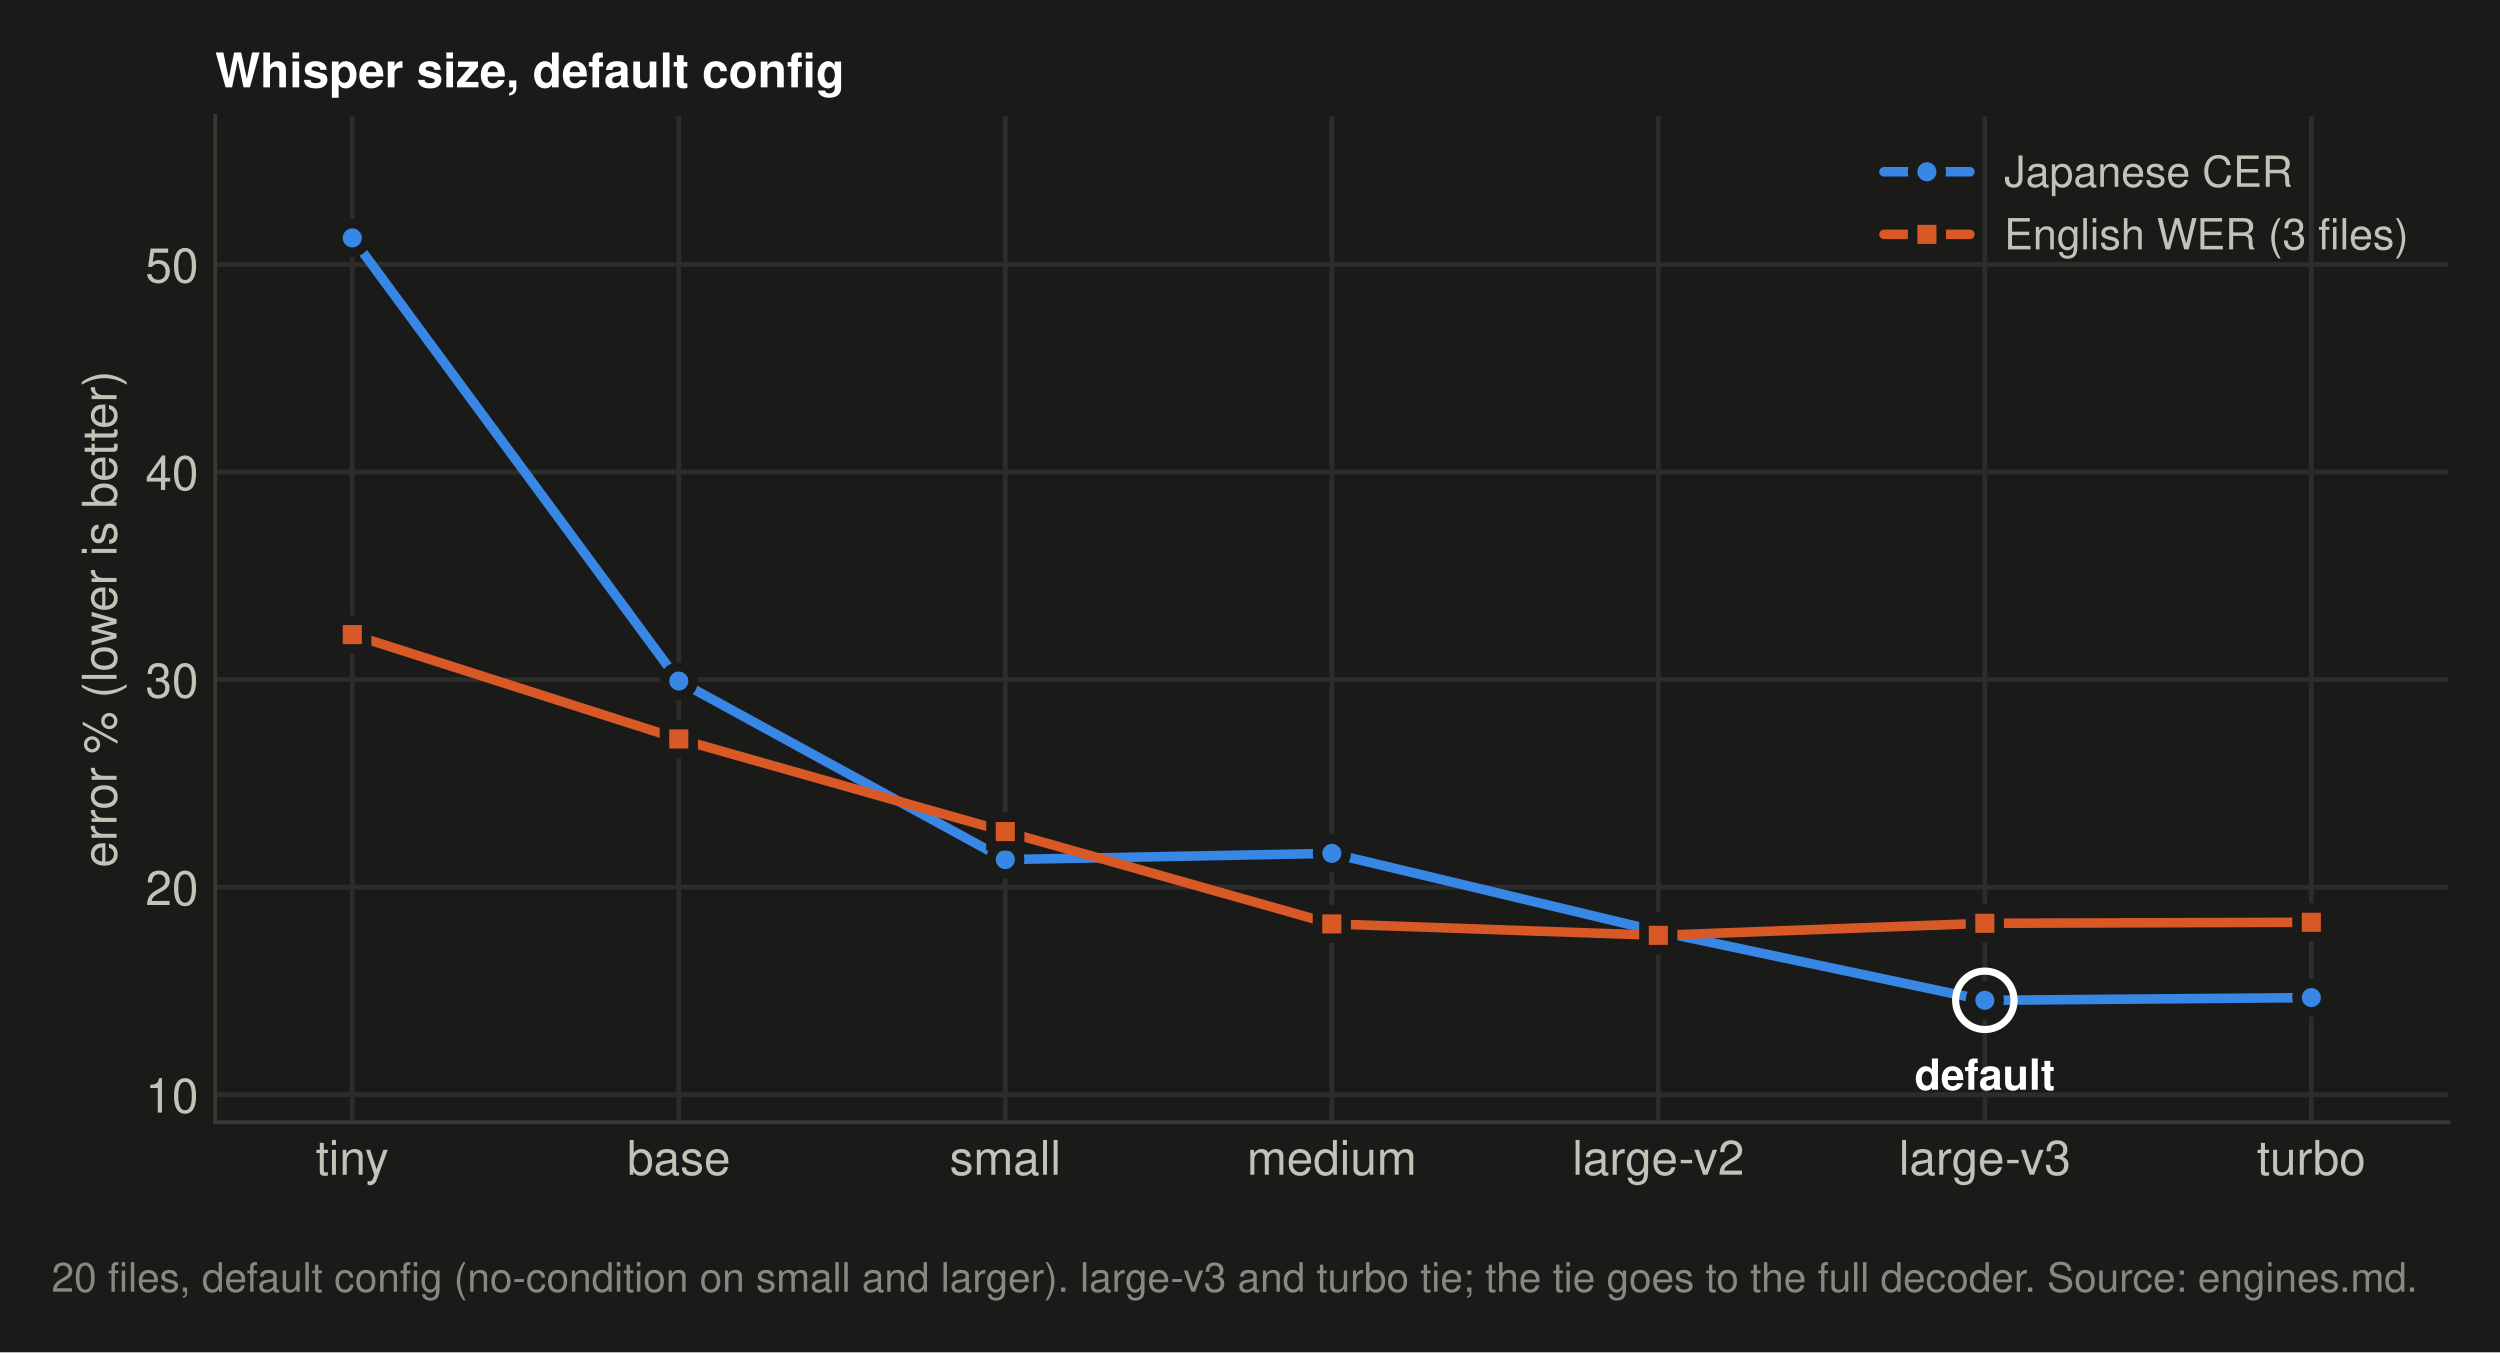
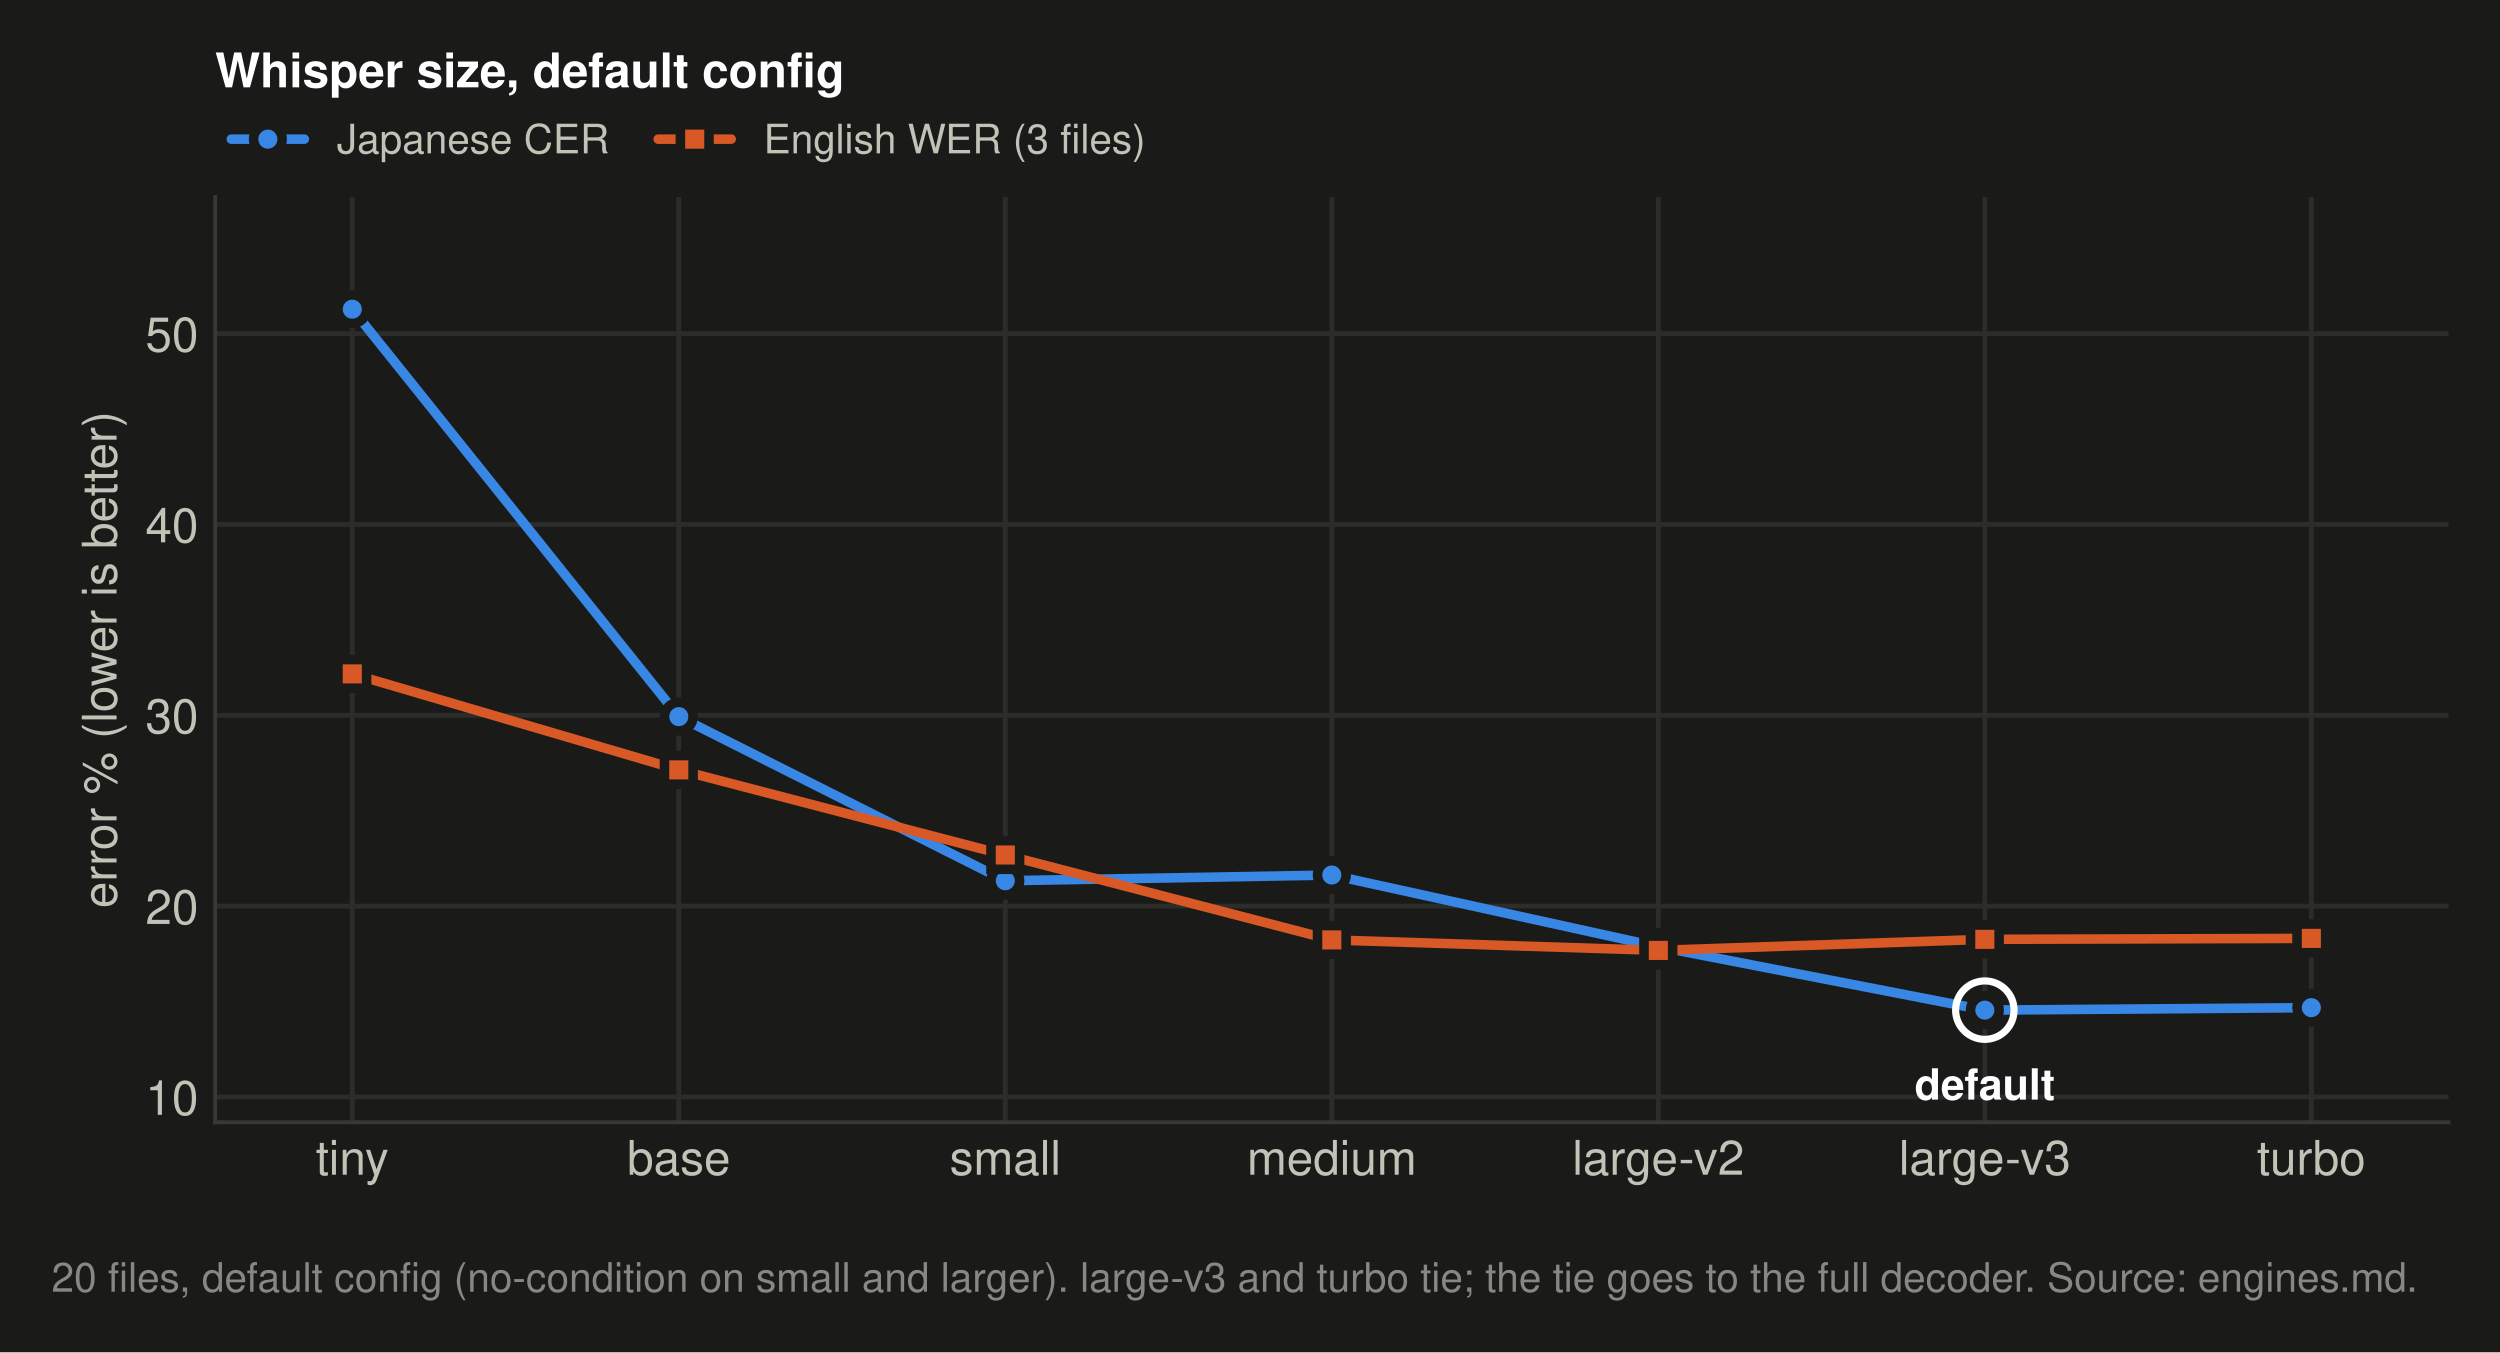
<svg xmlns="http://www.w3.org/2000/svg" xmlns:xlink="http://www.w3.org/1999/xlink" width="524.016pt" height="283.44pt" viewBox="0 0 524.016 283.44" version="1.1">
  <defs>
    <style type="text/css">*{stroke-linejoin: round; stroke-linecap: butt}</style>
  </defs>
  <g id="figure_1">
    <g id="patch_1">
      <path d="M 0 283.44  L 524.016 283.44  L 524.016 0  L 0 0  z " style="fill: #1a1a19" />
    </g>
    <g id="axes_1">
      <g id="patch_2">
-         <path d="M 45.096 235.24  L 513.216 235.24  L 513.216 24.3  L 45.096 24.3  z " style="fill: #1a1a19" />
+         <path d="M 45.096 235.24  L 513.216 235.24  L 513.216 41.3  L 45.096 41.3  z " style="fill: #1a1a19" />
      </g>
      <g id="matplotlib.axis_1">
        <g id="xtick_1">
          <g id="line2d_1">
-             <path d="M 73.84 235.24  L 73.84 24.3  " clip-path="url(#p8a5a29ee2c)" style="fill: none; stroke: #2c2c2a; stroke-linecap: round" />
+             <path d="M 73.84 235.24  L 73.84 41.3  " clip-path="url(#pb6e8cadfc6)" style="fill: none; stroke: #2c2c2a; stroke-linecap: round" />
          </g>
          <g id="line2d_2" />
          <g id="text_1">
            <text style="font-size: 10px; font-family: 'Helvetica', 'Arial', 'DejaVu Sans'; text-anchor: middle; fill: #c3c2b7" x="73.84" y="246.24" transform="rotate(-0 73.84021 246.24)">tiny</text>
          </g>
        </g>
        <g id="xtick_2">
          <g id="line2d_3">
-             <path d="M 142.279 235.24  L 142.279 24.3  " clip-path="url(#p8a5a29ee2c)" style="fill: none; stroke: #2c2c2a; stroke-linecap: round" />
+             <path d="M 142.279 235.24  L 142.279 41.3  " clip-path="url(#pb6e8cadfc6)" style="fill: none; stroke: #2c2c2a; stroke-linecap: round" />
          </g>
          <g id="line2d_4" />
          <g id="text_2">
            <text style="font-size: 10px; font-family: 'Helvetica', 'Arial', 'DejaVu Sans'; text-anchor: middle; fill: #c3c2b7" x="142.279" y="246.24" transform="rotate(-0 142.2788 246.24)">base</text>
          </g>
        </g>
        <g id="xtick_3">
          <g id="line2d_5">
-             <path d="M 210.717 235.24  L 210.717 24.3  " clip-path="url(#p8a5a29ee2c)" style="fill: none; stroke: #2c2c2a; stroke-linecap: round" />
+             <path d="M 210.717 235.24  L 210.717 41.3  " clip-path="url(#pb6e8cadfc6)" style="fill: none; stroke: #2c2c2a; stroke-linecap: round" />
          </g>
          <g id="line2d_6" />
          <g id="text_3">
            <text style="font-size: 10px; font-family: 'Helvetica', 'Arial', 'DejaVu Sans'; text-anchor: middle; fill: #c3c2b7" x="210.717" y="246.24" transform="rotate(-0 210.7174 246.24)">small</text>
          </g>
        </g>
        <g id="xtick_4">
          <g id="line2d_7">
-             <path d="M 279.156 235.24  L 279.156 24.3  " clip-path="url(#p8a5a29ee2c)" style="fill: none; stroke: #2c2c2a; stroke-linecap: round" />
+             <path d="M 279.156 235.24  L 279.156 41.3  " clip-path="url(#pb6e8cadfc6)" style="fill: none; stroke: #2c2c2a; stroke-linecap: round" />
          </g>
          <g id="line2d_8" />
          <g id="text_4">
            <text style="font-size: 10px; font-family: 'Helvetica', 'Arial', 'DejaVu Sans'; text-anchor: middle; fill: #c3c2b7" x="279.156" y="246.24" transform="rotate(-0 279.156 246.24)">medium</text>
          </g>
        </g>
        <g id="xtick_5">
          <g id="line2d_9">
-             <path d="M 347.595 235.24  L 347.595 24.3  " clip-path="url(#p8a5a29ee2c)" style="fill: none; stroke: #2c2c2a; stroke-linecap: round" />
+             <path d="M 347.595 235.24  L 347.595 41.3  " clip-path="url(#pb6e8cadfc6)" style="fill: none; stroke: #2c2c2a; stroke-linecap: round" />
          </g>
          <g id="line2d_10" />
          <g id="text_5">
            <text style="font-size: 10px; font-family: 'Helvetica', 'Arial', 'DejaVu Sans'; text-anchor: middle; fill: #c3c2b7" x="347.595" y="246.24" transform="rotate(-0 347.5946 246.24)">large-v2</text>
          </g>
        </g>
        <g id="xtick_6">
          <g id="line2d_11">
-             <path d="M 416.033 235.24  L 416.033 24.3  " clip-path="url(#p8a5a29ee2c)" style="fill: none; stroke: #2c2c2a; stroke-linecap: round" />
+             <path d="M 416.033 235.24  L 416.033 41.3  " clip-path="url(#pb6e8cadfc6)" style="fill: none; stroke: #2c2c2a; stroke-linecap: round" />
          </g>
          <g id="line2d_12" />
          <g id="text_6">
            <text style="font-size: 10px; font-family: 'Helvetica', 'Arial', 'DejaVu Sans'; text-anchor: middle; fill: #c3c2b7" x="416.033" y="246.24" transform="rotate(-0 416.0332 246.24)">large-v3</text>
          </g>
        </g>
        <g id="xtick_7">
          <g id="line2d_13">
-             <path d="M 484.472 235.24  L 484.472 24.3  " clip-path="url(#p8a5a29ee2c)" style="fill: none; stroke: #2c2c2a; stroke-linecap: round" />
+             <path d="M 484.472 235.24  L 484.472 41.3  " clip-path="url(#pb6e8cadfc6)" style="fill: none; stroke: #2c2c2a; stroke-linecap: round" />
          </g>
          <g id="line2d_14" />
          <g id="text_7">
            <text style="font-size: 10px; font-family: 'Helvetica', 'Arial', 'DejaVu Sans'; text-anchor: middle; fill: #c3c2b7" x="484.472" y="246.24" transform="rotate(-0 484.4718 246.24)">turbo</text>
          </g>
        </g>
      </g>
      <g id="matplotlib.axis_2">
        <g id="ytick_1">
          <g id="line2d_15">
-             <path d="M 45.096 229.467  L 513.216 229.467  " clip-path="url(#p8a5a29ee2c)" style="fill: none; stroke: #2c2c2a; stroke-linecap: round" />
+             <path d="M 45.096 229.933  L 513.216 229.933  " clip-path="url(#pb6e8cadfc6)" style="fill: none; stroke: #2c2c2a; stroke-linecap: round" />
          </g>
          <g id="line2d_16" />
          <g id="text_8">
-             <text style="font-size: 10px; font-family: 'Helvetica', 'Arial', 'DejaVu Sans'; text-anchor: end; fill: #c3c2b7" x="41.596" y="233.217" transform="rotate(-0 41.596 233.2174)">10</text>
+             <text style="font-size: 10px; font-family: 'Helvetica', 'Arial', 'DejaVu Sans'; text-anchor: end; fill: #c3c2b7" x="41.596" y="233.683" transform="rotate(-0 41.596 233.6826)">10</text>
          </g>
        </g>
        <g id="ytick_2">
          <g id="line2d_17">
-             <path d="M 45.096 185.96  L 513.216 185.96  " clip-path="url(#p8a5a29ee2c)" style="fill: none; stroke: #2c2c2a; stroke-linecap: round" />
+             <path d="M 45.096 189.931  L 513.216 189.931  " clip-path="url(#pb6e8cadfc6)" style="fill: none; stroke: #2c2c2a; stroke-linecap: round" />
          </g>
          <g id="line2d_18" />
          <g id="text_9">
-             <text style="font-size: 10px; font-family: 'Helvetica', 'Arial', 'DejaVu Sans'; text-anchor: end; fill: #c3c2b7" x="41.596" y="189.71" transform="rotate(-0 41.596 189.7099)">20</text>
+             <text style="font-size: 10px; font-family: 'Helvetica', 'Arial', 'DejaVu Sans'; text-anchor: end; fill: #c3c2b7" x="41.596" y="193.681" transform="rotate(-0 41.596 193.6815)">20</text>
          </g>
        </g>
        <g id="ytick_3">
          <g id="line2d_19">
-             <path d="M 45.096 142.452  L 513.216 142.452  " clip-path="url(#p8a5a29ee2c)" style="fill: none; stroke: #2c2c2a; stroke-linecap: round" />
+             <path d="M 45.096 149.93  L 513.216 149.93  " clip-path="url(#pb6e8cadfc6)" style="fill: none; stroke: #2c2c2a; stroke-linecap: round" />
          </g>
          <g id="line2d_20" />
          <g id="text_10">
-             <text style="font-size: 10px; font-family: 'Helvetica', 'Arial', 'DejaVu Sans'; text-anchor: end; fill: #c3c2b7" x="41.596" y="146.202" transform="rotate(-0 41.596 146.2024)">30</text>
+             <text style="font-size: 10px; font-family: 'Helvetica', 'Arial', 'DejaVu Sans'; text-anchor: end; fill: #c3c2b7" x="41.596" y="153.68" transform="rotate(-0 41.596 153.6803)">30</text>
          </g>
        </g>
        <g id="ytick_4">
          <g id="line2d_21">
-             <path d="M 45.096 98.945  L 513.216 98.945  " clip-path="url(#p8a5a29ee2c)" style="fill: none; stroke: #2c2c2a; stroke-linecap: round" />
+             <path d="M 45.096 109.929  L 513.216 109.929  " clip-path="url(#pb6e8cadfc6)" style="fill: none; stroke: #2c2c2a; stroke-linecap: round" />
          </g>
          <g id="line2d_22" />
          <g id="text_11">
-             <text style="font-size: 10px; font-family: 'Helvetica', 'Arial', 'DejaVu Sans'; text-anchor: end; fill: #c3c2b7" x="41.596" y="102.695" transform="rotate(-0 41.596 102.6949)">40</text>
+             <text style="font-size: 10px; font-family: 'Helvetica', 'Arial', 'DejaVu Sans'; text-anchor: end; fill: #c3c2b7" x="41.596" y="113.679" transform="rotate(-0 41.596 113.6792)">40</text>
          </g>
        </g>
        <g id="ytick_5">
          <g id="line2d_23">
-             <path d="M 45.096 55.437  L 513.216 55.437  " clip-path="url(#p8a5a29ee2c)" style="fill: none; stroke: #2c2c2a; stroke-linecap: round" />
+             <path d="M 45.096 69.928  L 513.216 69.928  " clip-path="url(#pb6e8cadfc6)" style="fill: none; stroke: #2c2c2a; stroke-linecap: round" />
          </g>
          <g id="line2d_24" />
          <g id="text_12">
-             <text style="font-size: 10px; font-family: 'Helvetica', 'Arial', 'DejaVu Sans'; text-anchor: end; fill: #c3c2b7" x="41.596" y="59.187" transform="rotate(-0 41.596 59.18744)">50</text>
+             <text style="font-size: 10px; font-family: 'Helvetica', 'Arial', 'DejaVu Sans'; text-anchor: end; fill: #c3c2b7" x="41.596" y="73.678" transform="rotate(-0 41.596 73.67803)">50</text>
          </g>
        </g>
        <g id="text_13">
-           <text style="font-size: 10px; font-family: 'Helvetica', 'Arial', 'DejaVu Sans'; text-anchor: middle; fill: #c3c2b7" x="24.433" y="129.77" transform="rotate(-90 24.4335 129.77)">error % (lower is better)</text>
+           <text style="font-size: 10px; font-family: 'Helvetica', 'Arial', 'DejaVu Sans'; text-anchor: middle; fill: #c3c2b7" x="24.433" y="138.27" transform="rotate(-90 24.4335 138.27)">error % (lower is better)</text>
        </g>
      </g>
      <g id="patch_3">
-         <path d="M 45.096 235.24  L 45.096 24.3  " style="fill: none; stroke: #383835; stroke-width: 0.8; stroke-linejoin: miter; stroke-linecap: square" />
+         <path d="M 45.096 235.24  L 45.096 41.3  " style="fill: none; stroke: #383835; stroke-width: 0.8; stroke-linejoin: miter; stroke-linecap: square" />
      </g>
      <g id="patch_4">
        <path d="M 45.096 235.24  L 513.216 235.24  " style="fill: none; stroke: #383835; stroke-width: 0.8; stroke-linejoin: miter; stroke-linecap: square" />
      </g>
      <g id="line2d_25">
-         <path d="M 73.84 49.868  L 142.279 142.757  L 210.717 180.173  L 279.156 178.868  L 347.595 195.227  L 416.033 209.672  L 484.472 209.106  " clip-path="url(#p8a5a29ee2c)" style="fill: none; stroke: #3987e5; stroke-width: 2; stroke-linecap: round" />
+         <path d="M 73.84 64.808  L 142.279 150.21  L 210.717 184.611  L 279.156 183.411  L 347.595 198.452  L 416.033 211.732  L 484.472 211.212  " clip-path="url(#pb6e8cadfc6)" style="fill: none; stroke: #3987e5; stroke-width: 2; stroke-linecap: round" />
        <defs>
          <path id="m226001cfbb" d="M 0 3  C 0.796 3 1.559 2.684 2.121 2.121  C 2.684 1.559 3 0.796 3 0  C 3 -0.796 2.684 -1.559 2.121 -2.121  C 1.559 -2.684 0.796 -3 0 -3  C -0.796 -3 -1.559 -2.684 -2.121 -2.121  C -2.684 -1.559 -3 -0.796 -3 0  C -3 0.796 -2.684 1.559 -2.121 2.121  C -1.559 2.684 -0.796 3 0 3  z " style="stroke: #1a1a19; stroke-width: 2" />
        </defs>
-         <g clip-path="url(#p8a5a29ee2c)">
-           <use xlink:href="#m226001cfbb" x="73.84" y="49.868" style="fill: #3987e5; stroke: #1a1a19; stroke-width: 2" />
-           <use xlink:href="#m226001cfbb" x="142.279" y="142.757" style="fill: #3987e5; stroke: #1a1a19; stroke-width: 2" />
-           <use xlink:href="#m226001cfbb" x="210.717" y="180.173" style="fill: #3987e5; stroke: #1a1a19; stroke-width: 2" />
-           <use xlink:href="#m226001cfbb" x="279.156" y="178.868" style="fill: #3987e5; stroke: #1a1a19; stroke-width: 2" />
-           <use xlink:href="#m226001cfbb" x="347.595" y="195.227" style="fill: #3987e5; stroke: #1a1a19; stroke-width: 2" />
-           <use xlink:href="#m226001cfbb" x="416.033" y="209.672" style="fill: #3987e5; stroke: #1a1a19; stroke-width: 2" />
-           <use xlink:href="#m226001cfbb" x="484.472" y="209.106" style="fill: #3987e5; stroke: #1a1a19; stroke-width: 2" />
+         <g clip-path="url(#pb6e8cadfc6)">
+           <use xlink:href="#m226001cfbb" x="73.84" y="64.808" style="fill: #3987e5; stroke: #1a1a19; stroke-width: 2" />
+           <use xlink:href="#m226001cfbb" x="142.279" y="150.21" style="fill: #3987e5; stroke: #1a1a19; stroke-width: 2" />
+           <use xlink:href="#m226001cfbb" x="210.717" y="184.611" style="fill: #3987e5; stroke: #1a1a19; stroke-width: 2" />
+           <use xlink:href="#m226001cfbb" x="279.156" y="183.411" style="fill: #3987e5; stroke: #1a1a19; stroke-width: 2" />
+           <use xlink:href="#m226001cfbb" x="347.595" y="198.452" style="fill: #3987e5; stroke: #1a1a19; stroke-width: 2" />
+           <use xlink:href="#m226001cfbb" x="416.033" y="211.732" style="fill: #3987e5; stroke: #1a1a19; stroke-width: 2" />
+           <use xlink:href="#m226001cfbb" x="484.472" y="211.212" style="fill: #3987e5; stroke: #1a1a19; stroke-width: 2" />
        </g>
      </g>
      <g id="line2d_26">
-         <path d="M 73.84 133.011  L 142.279 154.896  L 210.717 174.3  L 279.156 193.661  L 347.595 196.054  L 416.033 193.53  L 484.472 193.313  " clip-path="url(#p8a5a29ee2c)" style="fill: none; stroke: #d95926; stroke-width: 2; stroke-linecap: round" />
+         <path d="M 73.84 141.25  L 142.279 161.371  L 210.717 179.211  L 279.156 197.012  L 347.595 199.212  L 416.033 196.892  L 484.472 196.692  " clip-path="url(#pb6e8cadfc6)" style="fill: none; stroke: #d95926; stroke-width: 2; stroke-linecap: round" />
        <defs>
          <path id="m32749af53d" d="M -3 3  L 3 3  L 3 -3  L -3 -3  z " style="stroke: #1a1a19; stroke-width: 2; stroke-linejoin: miter" />
        </defs>
-         <g clip-path="url(#p8a5a29ee2c)">
-           <use xlink:href="#m32749af53d" x="73.84" y="133.011" style="fill: #d95926; stroke: #1a1a19; stroke-width: 2; stroke-linejoin: miter" />
-           <use xlink:href="#m32749af53d" x="142.279" y="154.896" style="fill: #d95926; stroke: #1a1a19; stroke-width: 2; stroke-linejoin: miter" />
-           <use xlink:href="#m32749af53d" x="210.717" y="174.3" style="fill: #d95926; stroke: #1a1a19; stroke-width: 2; stroke-linejoin: miter" />
-           <use xlink:href="#m32749af53d" x="279.156" y="193.661" style="fill: #d95926; stroke: #1a1a19; stroke-width: 2; stroke-linejoin: miter" />
-           <use xlink:href="#m32749af53d" x="347.595" y="196.054" style="fill: #d95926; stroke: #1a1a19; stroke-width: 2; stroke-linejoin: miter" />
-           <use xlink:href="#m32749af53d" x="416.033" y="193.53" style="fill: #d95926; stroke: #1a1a19; stroke-width: 2; stroke-linejoin: miter" />
-           <use xlink:href="#m32749af53d" x="484.472" y="193.313" style="fill: #d95926; stroke: #1a1a19; stroke-width: 2; stroke-linejoin: miter" />
+         <g clip-path="url(#pb6e8cadfc6)">
+           <use xlink:href="#m32749af53d" x="73.84" y="141.25" style="fill: #d95926; stroke: #1a1a19; stroke-width: 2; stroke-linejoin: miter" />
+           <use xlink:href="#m32749af53d" x="142.279" y="161.371" style="fill: #d95926; stroke: #1a1a19; stroke-width: 2; stroke-linejoin: miter" />
+           <use xlink:href="#m32749af53d" x="210.717" y="179.211" style="fill: #d95926; stroke: #1a1a19; stroke-width: 2; stroke-linejoin: miter" />
+           <use xlink:href="#m32749af53d" x="279.156" y="197.012" style="fill: #d95926; stroke: #1a1a19; stroke-width: 2; stroke-linejoin: miter" />
+           <use xlink:href="#m32749af53d" x="347.595" y="199.212" style="fill: #d95926; stroke: #1a1a19; stroke-width: 2; stroke-linejoin: miter" />
+           <use xlink:href="#m32749af53d" x="416.033" y="196.892" style="fill: #d95926; stroke: #1a1a19; stroke-width: 2; stroke-linejoin: miter" />
+           <use xlink:href="#m32749af53d" x="484.472" y="196.692" style="fill: #d95926; stroke: #1a1a19; stroke-width: 2; stroke-linejoin: miter" />
        </g>
      </g>
      <g id="text_14">
-         <text style="font-weight: 700; font-size: 9px; font-family: 'Helvetica', 'Arial', 'DejaVu Sans'; text-anchor: middle; fill: #ffffff" x="416.033" y="228.422" transform="rotate(-0 416.0332 228.4215)">default</text>
+         <text style="font-weight: 700; font-size: 9px; font-family: 'Helvetica', 'Arial', 'DejaVu Sans'; text-anchor: middle; fill: #ffffff" x="416.033" y="230.482" transform="rotate(-0 416.0332 230.4821)">default</text>
      </g>
      <g id="text_15">
        <text style="font-weight: 700; font-size: 10px; font-family: 'Helvetica', 'Arial', 'DejaVu Sans'; text-anchor: start; fill: #ffffff" x="45.096" y="18.3" transform="rotate(-0 45.096 18.3)">Whisper size, default config</text>
      </g>
      <g id="PathCollection_1">
-         <path d="M 416.033 215.795  C 417.657 215.795 419.215 215.15 420.363 214.002  C 421.512 212.853 422.157 211.296 422.157 209.672  C 422.157 208.047 421.512 206.49 420.363 205.341  C 419.215 204.193 417.657 203.548 416.033 203.548  C 414.409 203.548 412.851 204.193 411.703 205.341  C 410.555 206.49 409.909 208.047 409.909 209.672  C 409.909 211.296 410.555 212.853 411.703 214.002  C 412.851 215.15 414.409 215.795 416.033 215.795  L 416.033 215.795  z " clip-path="url(#p8a5a29ee2c)" style="fill: none; stroke: #ffffff; stroke-width: 1.5" />
+         <path d="M 416.033 217.856  C 417.657 217.856 419.215 217.211 420.363 216.062  C 421.512 214.914 422.157 213.356 422.157 211.732  C 422.157 210.108 421.512 208.55 420.363 207.402  C 419.215 206.254 417.657 205.608 416.033 205.608  C 414.409 205.608 412.851 206.254 411.703 207.402  C 410.555 208.55 409.909 210.108 409.909 211.732  C 409.909 213.356 410.555 214.914 411.703 216.062  C 412.851 217.211 414.409 217.856 416.033 217.856  L 416.033 217.856  z " clip-path="url(#pb6e8cadfc6)" style="fill: none; stroke: #ffffff; stroke-width: 1.5" />
      </g>
      <g id="legend_1">
        <g id="line2d_27">
-           <path d="M 394.897 36  L 403.897 36  L 412.897 36  " style="fill: none; stroke: #3987e5; stroke-width: 2; stroke-linecap: round" />
+           <path d="M 48.496 29.166  L 56.146 29.166  L 63.796 29.166  " style="fill: none; stroke: #3987e5; stroke-width: 2; stroke-linecap: round" />
          <g>
-             <use xlink:href="#m226001cfbb" x="403.897" y="36" style="fill: #3987e5; stroke: #1a1a19; stroke-width: 2" />
+             <use xlink:href="#m226001cfbb" x="56.146" y="29.166" style="fill: #3987e5; stroke: #1a1a19; stroke-width: 2" />
          </g>
        </g>
        <g id="text_16">
-           <text style="font-size: 9px; font-family: 'Helvetica', 'Arial', 'DejaVu Sans'; text-anchor: start; fill: #c3c2b7" x="420.097" y="39.15" transform="rotate(-0 420.0969 39.15)">Japanese CER</text>
+           <text style="font-size: 8.5px; font-family: 'Helvetica', 'Arial', 'DejaVu Sans'; text-anchor: start; fill: #c3c2b7" x="70.596" y="32.141" transform="rotate(-0 70.596 32.14057)">Japanese CER</text>
        </g>
        <g id="line2d_28">
-           <path d="M 394.897 49.126  L 403.897 49.126  L 412.897 49.126  " style="fill: none; stroke: #d95926; stroke-width: 2; stroke-linecap: round" />
+           <path d="M 137.965 29.166  L 145.615 29.166  L 153.265 29.166  " style="fill: none; stroke: #d95926; stroke-width: 2; stroke-linecap: round" />
          <g>
-             <use xlink:href="#m32749af53d" x="403.897" y="49.126" style="fill: #d95926; stroke: #1a1a19; stroke-width: 2; stroke-linejoin: miter" />
+             <use xlink:href="#m32749af53d" x="145.615" y="29.166" style="fill: #d95926; stroke: #1a1a19; stroke-width: 2; stroke-linejoin: miter" />
          </g>
        </g>
        <g id="text_17">
-           <text style="font-size: 9px; font-family: 'Helvetica', 'Arial', 'DejaVu Sans'; text-anchor: start; fill: #c3c2b7" x="420.097" y="52.276" transform="rotate(-0 420.0969 52.27594)">English WER (3 files)</text>
+           <text style="font-size: 8.5px; font-family: 'Helvetica', 'Arial', 'DejaVu Sans'; text-anchor: start; fill: #c3c2b7" x="160.065" y="32.141" transform="rotate(-0 160.0651 32.14057)">English WER (3 files)</text>
        </g>
      </g>
    </g>
    <g id="text_18">
      <text style="font-size: 8.5px; font-family: 'Helvetica', 'Arial', 'DejaVu Sans'; text-anchor: start; fill: #898781" x="10.8" y="270.759" transform="rotate(-0 10.8 270.759)">20 files, default config (no-condition on small and larger). large-v3 and turbo tie; the tie goes to the full decoder. Source: engines.md.</text>
    </g>
  </g>
  <defs>
-     <clipPath id="p8a5a29ee2c">
-       <rect x="45.096" y="24.3" width="468.12" height="210.94" />
+     <clipPath id="pb6e8cadfc6">
+       <rect x="45.096" y="41.3" width="468.12" height="193.94" />
    </clipPath>
  </defs>
</svg>
